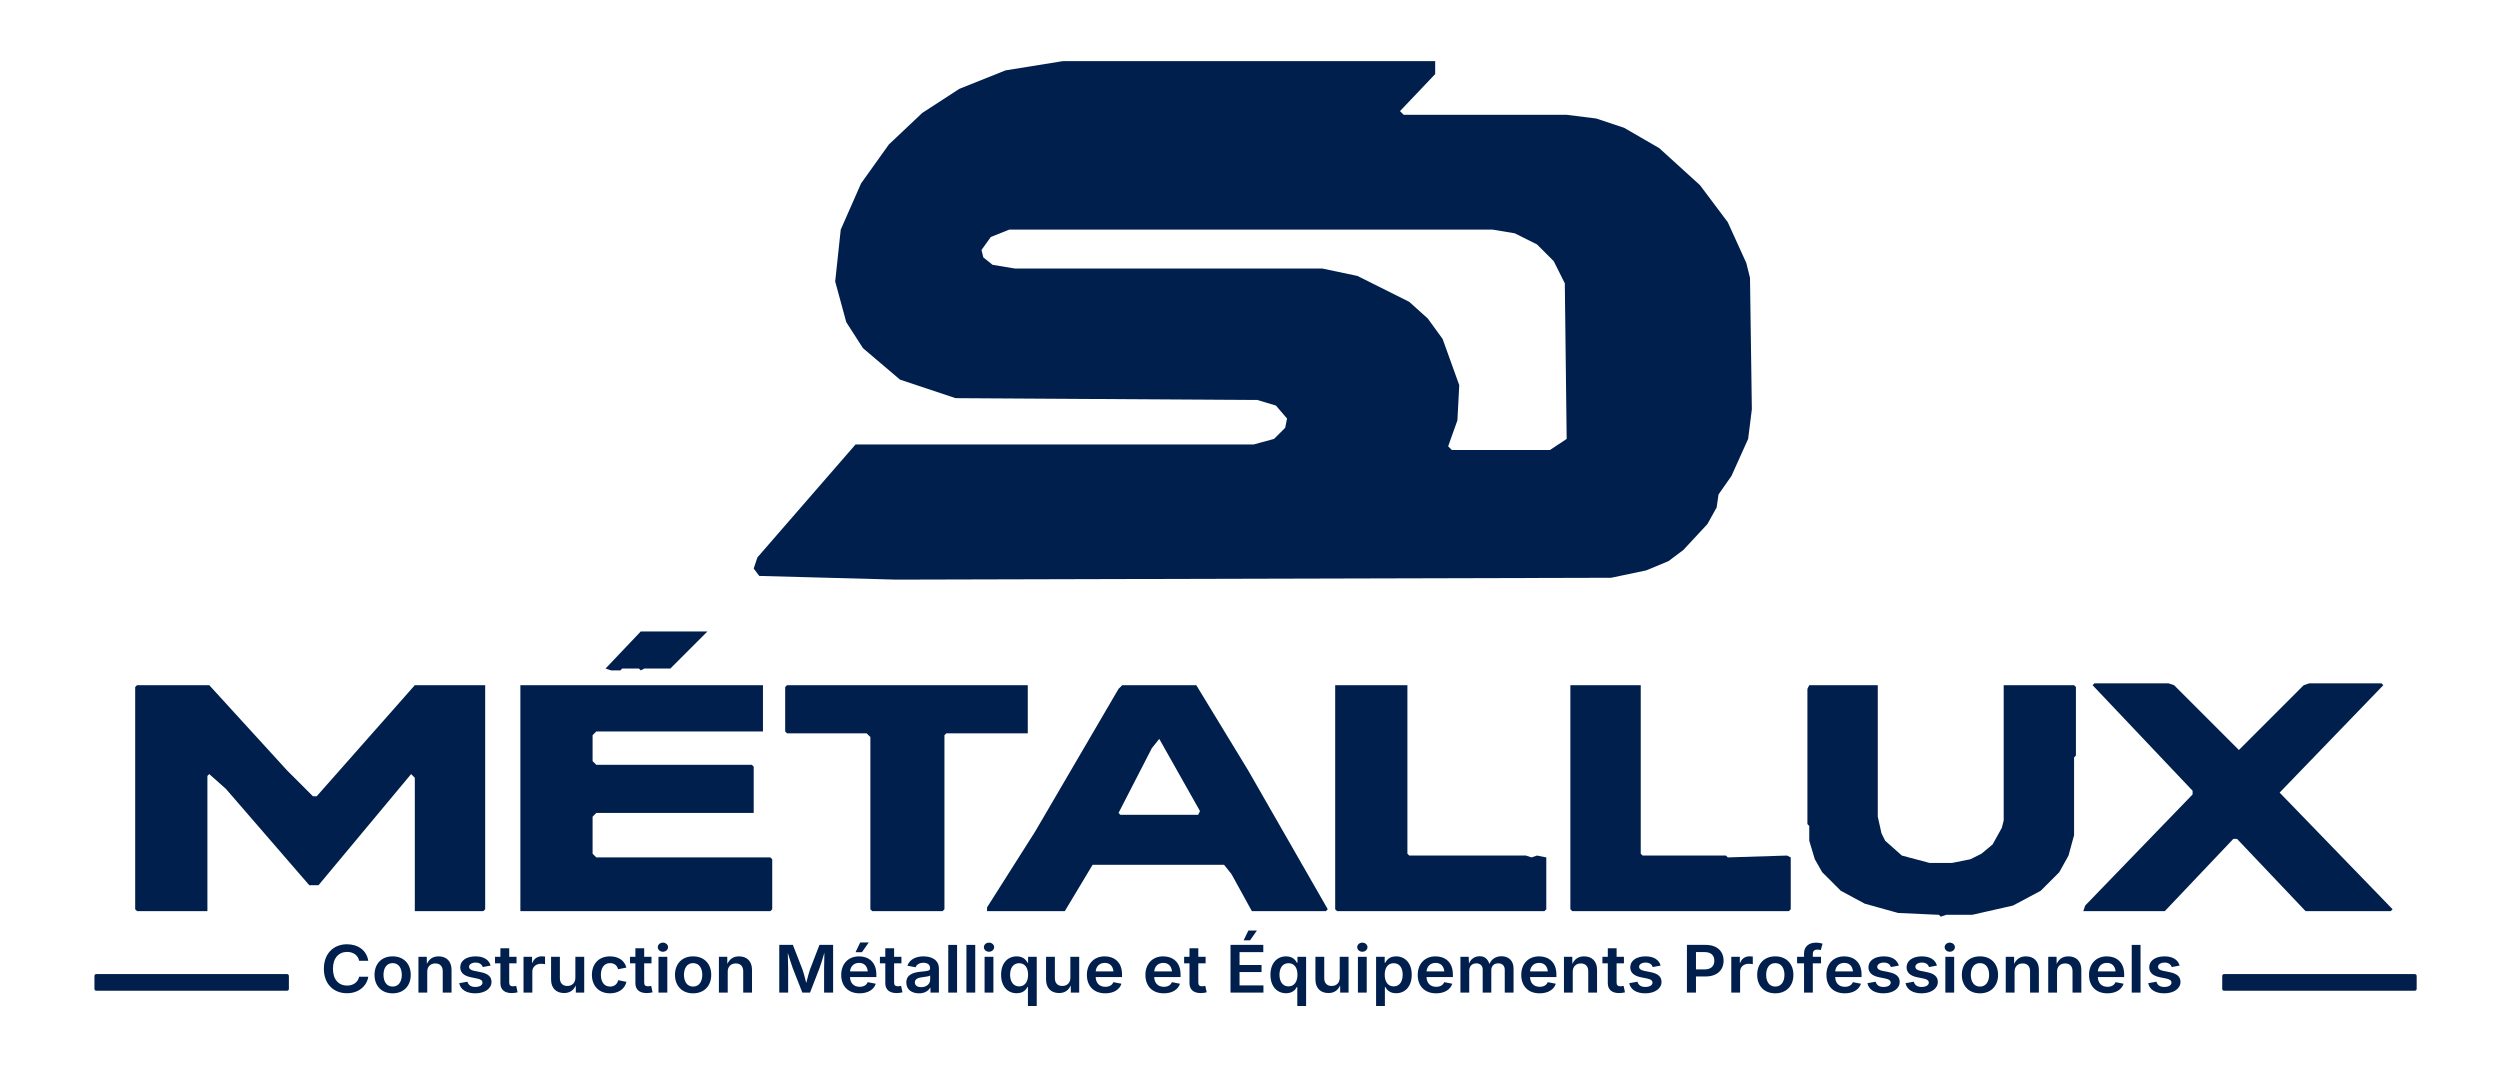
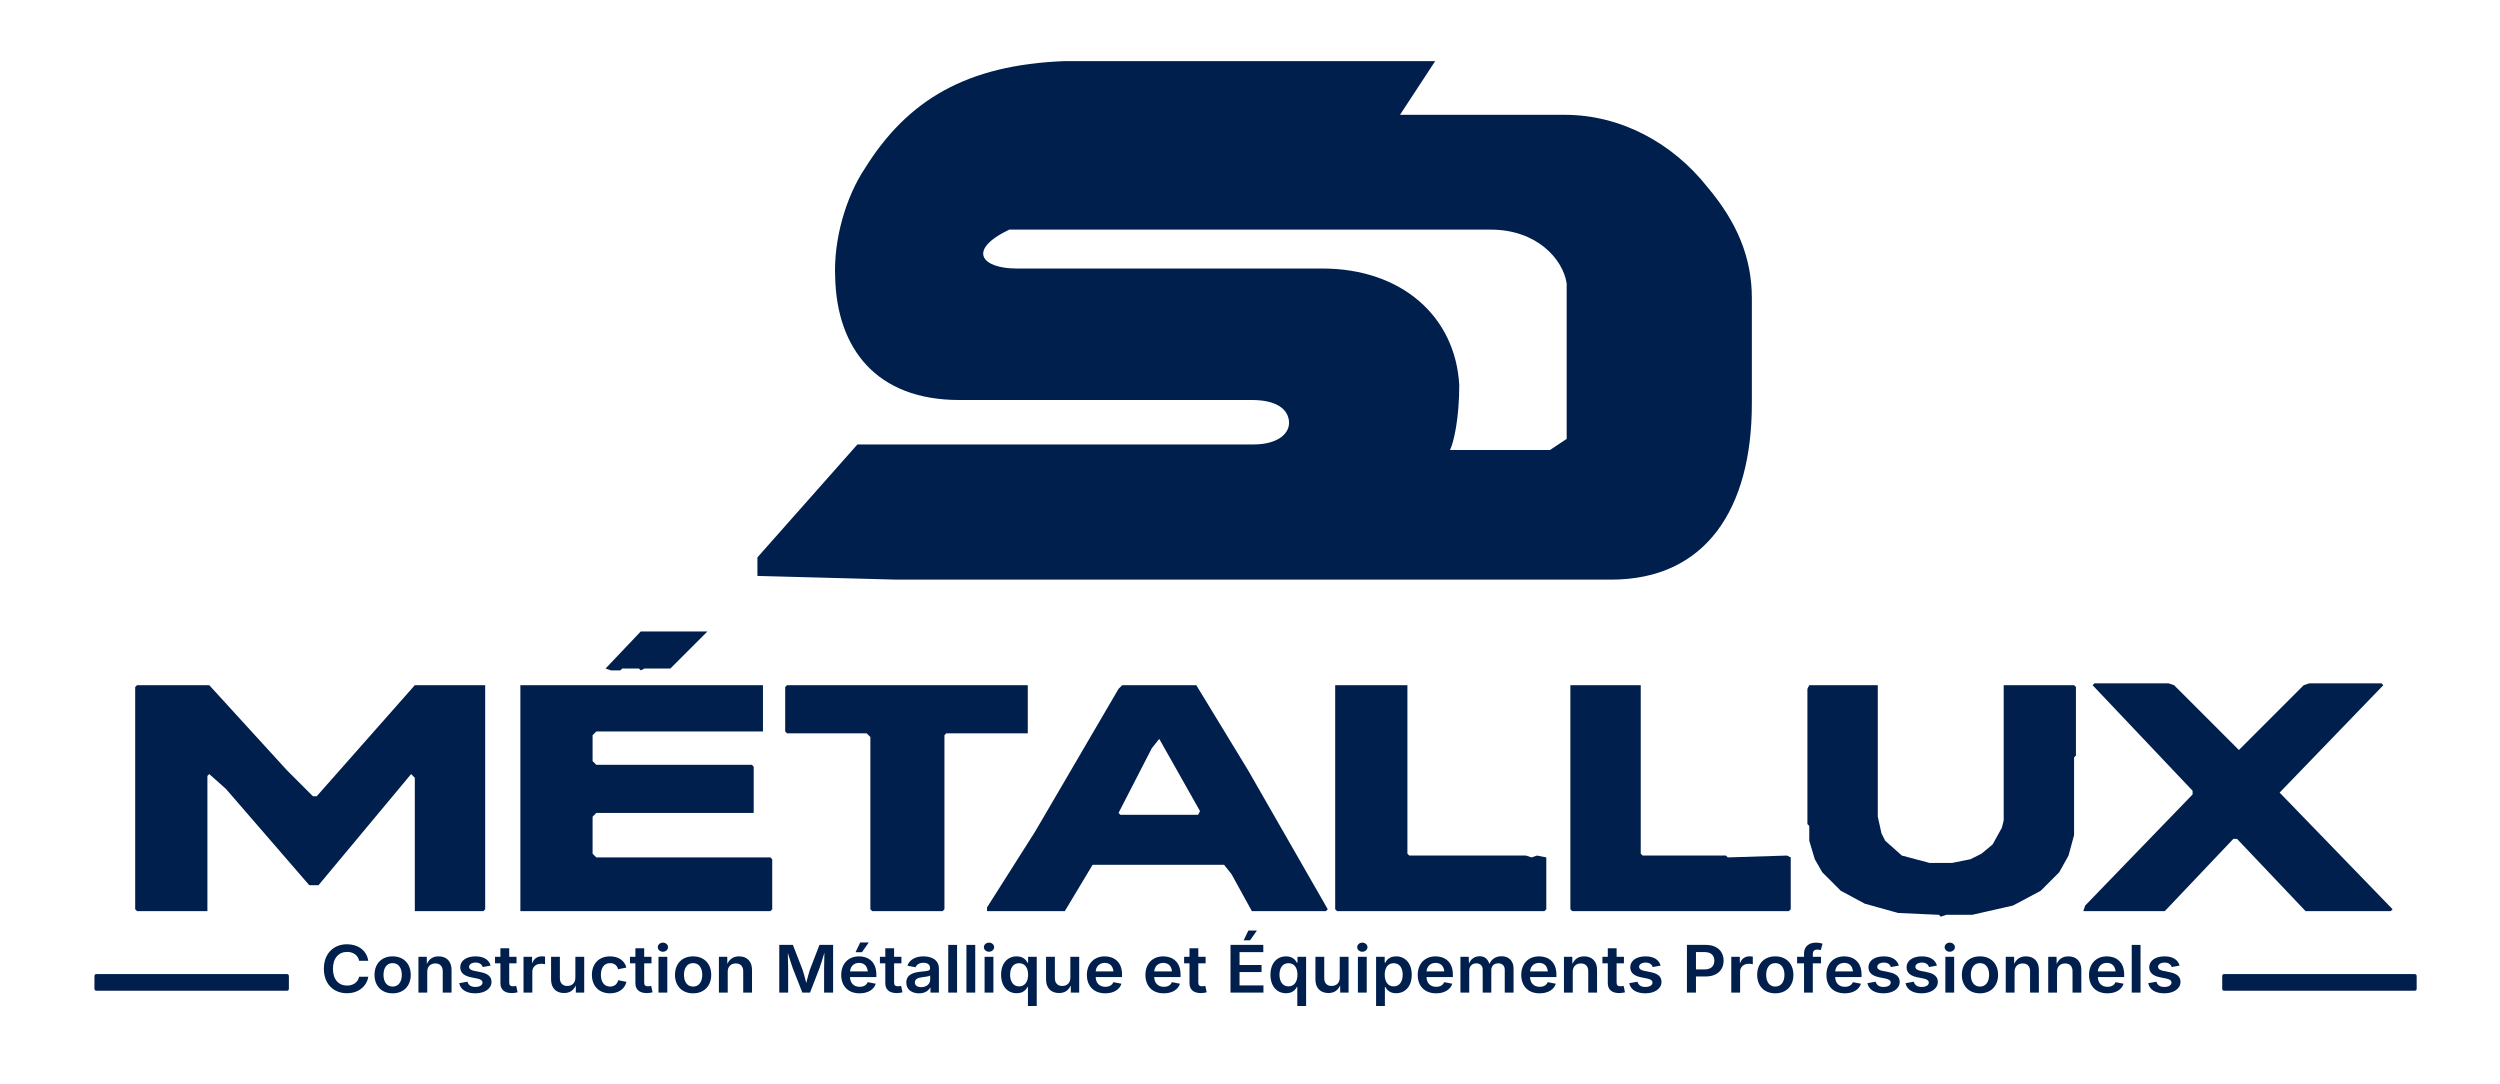
<svg xmlns="http://www.w3.org/2000/svg" width="1350" height="585" viewBox="90 139 1350 585" role="img" aria-labelledby="title desc">
  <g fill="#001F4D" fill-rule="evenodd">
-     <path d="M497 446 L500 450 L574 452 L960 451 L979 447 L991 442 L999 436 L1012 422 L1017 413 L1018 406 L1025 396 L1034 376 L1036 360 L1035 289 L1033 281 L1023 259 L1008 239 L986 219 L967 208 L952 203 L936 201 L848 201 L846 199 L865 179 L865 172 L664 172 L633 177 L608 187 L588 200 L570 217 L555 238 L544 263 L541 291 L547 313 L556 327 L576 344 L606 354 L769 355 L779 358 L785 365 L784 370 L778 376 L767 379 L552 379 L499 440 Z M620 274 L625 267 L635 263 L896 263 L908 265 L920 271 L929 280 L935 292 L936 376 L927 382 L874 382 L872 380 L877 366 L878 347 L869 322 L861 311 L851 302 L823 288 L804 284 L638 284 L626 282 L621 278 Z" />
+     <path d="M 499 440 L 553 379 L 767 379 C 780 379 787 373 786 366 C 785 359 778 355 766 355 L 608 355 C 563 355 542 327 541 289 C 540 268 547 245 557 230 C 580 193 612 174 665 172 L 865 172 L 846 201 L 935 201 C 965 201 993 216 1012 240 C 1028 259 1036 278 1036 300 L 1036 357 C 1036 414 1011 452 960 452 L 574 452 L 499 450 Z M 635 263 L 895 263 C 920 263 934 279 936 292 L 936 376 L 927 382 L 873 382 C 875 378 878 365 878 347 C 876 310 847 284 804 284 L 639 284 C 620 284 612 274 635 263 Z" />
    <path d="M1067 509 L1066 511 L1066 584 L1067 585 L1067 593 L1070 603 L1074 610 L1084 620 L1097 627 L1115 632 L1137 633 L1138 634 L1141 633 L1155 633 L1177 628 L1192 620 L1202 610 L1207 601 L1210 590 L1210 548 L1211 547 L1211 510 L1210 509 L1172 509 L1172 582 L1171 586 L1166 595 L1160 600 L1154 603 L1144 605 L1132 605 L1117 601 L1108 593 L1106 589 L1104 580 L1104 509 Z M938 509 L938 630 L939 631 L1056 631 L1057 630 L1057 602 L1055 601 L1023 602 L1022 601 L977 601 L976 600 L976 509 Z M811 509 L811 630 L812 631 L924 631 L925 630 L925 602 L920 601 L917 602 L914 601 L851 601 L850 600 L850 509 Z M623 629 L623 631 L665 631 L680 606 L751 606 L755 611 L766 631 L806 631 L807 630 L764 555 L736 509 L696 509 L694 511 L649 588 Z M716 538 L738 577 L737 579 L695 579 L694 578 L712 543 Z M515 509 L514 510 L514 534 L515 535 L558 535 L560 537 L560 630 L561 631 L599 631 L600 630 L600 536 L601 535 L645 535 L645 509 Z M371 509 L371 631 L506 631 L507 630 L507 603 L506 602 L412 602 L410 600 L410 580 L412 578 L497 578 L497 553 L496 552 L412 552 L410 550 L410 536 L412 534 L502 534 L502 509 Z M163 510 L163 630 L164 631 L202 631 L202 558 L203 557 L212 565 L257 617 L262 617 L312 557 L314 559 L314 631 L351 631 L352 630 L352 509 L314 509 L261 569 L259 569 L245 555 L203 509 L164 509 Z M1220 509 L1274 566 L1274 568 L1216 628 L1215 631 L1259 631 L1296 592 L1298 592 L1335 631 L1381 631 L1382 630 L1321 567 L1377 509 L1376 508 L1337 508 L1334 509 L1299 544 L1264 509 L1261 508 L1221 508 Z M417 500 L420 501 L425 501 L426 500 L435 500 L436 501 L438 500 L452 500 L472 480 L436 480 Z" />
    <g>
      <path d="M785 -20C1137 -20 1373 211 1414 496H1144C1110 320 966 219 788 219C546 219 371 402 371 744C371 1082 545 1271 789 1271C967 1271 1111 1170 1144 994H1413C1366 1320 1112 1510 785 1510C396 1510 103 1226 103 744C103 264 393 -20 785 -20Z" transform="translate(263 675) scale(0.0182989 -0.0172852)" />
      <path d="M623 -23C949 -23 1158 209 1158 553C1158 901 949 1132 623 1132C297 1132 89 901 89 553C89 209 297 -23 623 -23ZM623 188C442 188 354 350 354 554C354 760 442 921 623 921C805 921 894 760 894 554C894 350 805 188 623 188Z" transform="translate(290.613 675) scale(0.0182989 -0.0172852)" />
      <path d="M398 655C398 817 498 911 637 911C773 911 855 821 855 671V0H1115V711C1115 980 963 1132 733 1132C569 1132 453 1052 387 895L384 1118H138V0H398Z" transform="translate(313.4318 675) scale(0.0182989 -0.0172852)" />
      <path d="M561 -23C843 -23 1041 123 1041 335C1041 492 940 592 728 637L538 677C424 702 379 743 379 808C379 884 463 938 573 938C693 938 757 876 783 798L1015 844C970 1017 823 1132 570 1132C302 1132 119 999 119 792C119 628 222 525 433 479L624 438C726 416 775 375 775 310C775 234 694 176 566 176C439 176 361 229 331 340L88 294C127 91 304 -23 561 -23Z" transform="translate(336.3603 675) scale(0.0182989 -0.0172852)" />
      <path d="M655 1118H439V1384H179V1118H20V914H179V293C179 95 298 -15 512 -15C567 -15 629 -8 686 9L645 210C620 204 574 197 550 197C471 197 439 234 439 315V914H655Z" transform="translate(356.9465 675) scale(0.0182989 -0.0172852)" />
      <path d="M138 0H398V658C398 800 505 900 650 900C696 900 751 893 773 887V1126C748 1130 707 1133 678 1133C550 1133 442 1060 402 931H390V1118H138Z" transform="translate(370.1766 675) scale(0.0182989 -0.0172852)" />
      <path d="M521 -14C683 -14 800 64 867 224L869 0H1116V1118H855V463C855 301 755 207 617 207C481 207 398 297 398 447V1118H138V407C138 138 291 -14 521 -14Z" transform="translate(385.0536 675) scale(0.0182989 -0.0172852)" />
      <path d="M623 -23C874 -23 1060 113 1108 336L865 387C838 266 753 188 625 188C444 188 354 347 354 554C354 763 444 921 625 921C751 921 834 846 862 730L1105 781C1057 999 872 1132 623 1132C297 1132 89 901 89 553C89 209 297 -23 623 -23Z" transform="translate(408.0004 675) scale(0.0182989 -0.0172852)" />
      <path d="M655 1118H439V1384H179V1118H20V914H179V293C179 95 298 -15 512 -15C567 -15 629 -8 686 9L645 210C620 204 574 197 550 197C471 197 439 234 439 315V914H655Z" transform="translate(429.831 675) scale(0.0182989 -0.0172852)" />
      <path d="M138 0H398V1118H138ZM268 1276C351 1276 420 1340 420 1419C420 1498 351 1561 268 1561C185 1561 117 1498 117 1419C117 1340 185 1276 268 1276Z" transform="translate(443.0611 675) scale(0.0182989 -0.0172852)" />
      <path d="M623 -23C949 -23 1158 209 1158 553C1158 901 949 1132 623 1132C297 1132 89 901 89 553C89 209 297 -23 623 -23ZM623 188C442 188 354 350 354 554C354 760 442 921 623 921C805 921 894 760 894 554C894 350 805 188 623 188Z" transform="translate(452.8693 675) scale(0.0182989 -0.0172852)" />
      <path d="M398 655C398 817 498 911 637 911C773 911 855 821 855 671V0H1115V711C1115 980 963 1132 733 1132C569 1132 453 1052 387 895L384 1118H138V0H398Z" transform="translate(475.688 675) scale(0.0182989 -0.0172852)" />
      <path d="M150 0H412V752C412 865 406 1071 402 1240C457 1048 517 849 552 752L831 0H1058L1333 752C1368 852 1431 1057 1482 1248C1479 1071 1473 863 1473 752V0H1739V1490H1336L1056 721C1027 632 981 448 946 301C912 450 865 633 835 721L552 1490H150Z" transform="translate(508.0588 675) scale(0.0182989 -0.0172852)" />
      <path d="M632 -23C881 -23 1055 96 1109 277L870 326C835 231 749 181 635 181C468 181 355 287 348 486H1126V568C1126 960 888 1132 615 1132C295 1132 89 896 89 552C89 202 295 -23 632 -23ZM349 663C361 812 457 928 616 928C771 928 858 823 873 663ZM511 1261H700L903 1567H650Z" transform="translate(542.6254 675) scale(0.0182989 -0.0172852)" />
      <path d="M655 1118H439V1384H179V1118H20V914H179V293C179 95 298 -15 512 -15C567 -15 629 -8 686 9L645 210C620 204 574 197 550 197C471 197 439 234 439 315V914H655Z" transform="translate(564.7854 675) scale(0.0182989 -0.0172852)" />
      <path d="M450 -23C624 -23 730 58 779 154H789V0H1038V747C1038 1045 792 1132 582 1132C358 1132 174 1037 108 840L349 791C376 865 453 932 583 932C710 932 778 868 778 759V754C778 677 696 674 502 653C286 630 76 566 76 314C76 94 237 -23 450 -23ZM517 170C407 170 328 220 328 317C328 419 416 462 533 478C600 487 745 505 780 533V401C780 277 677 170 517 170Z" transform="translate(578.0155 675) scale(0.0182989 -0.0172852)" />
      <path d="M398 1490H138V0H398Z" transform="translate(599.535 675) scale(0.0182989 -0.0172852)" />
      <path d="M398 1490H138V0H398Z" transform="translate(609.3432 675) scale(0.0182989 -0.0172852)" />
      <path d="M138 0H398V1118H138ZM268 1276C351 1276 420 1340 420 1419C420 1498 351 1561 268 1561C185 1561 117 1498 117 1419C117 1340 185 1276 268 1276Z" transform="translate(619.1514 675) scale(0.0182989 -0.0172852)" />
      <path d="M1141 -418V1118H886V933H870C830 1012 748 1132 549 1132C291 1132 89 929 89 557C89 190 285 -20 550 -20C743 -20 829 96 870 177H881V-418ZM621 194C447 194 355 348 355 558C355 766 445 918 621 918C792 918 886 776 886 558C886 340 790 194 621 194Z" transform="translate(628.9596 675) scale(0.0182989 -0.0172852)" />
      <path d="M521 -14C683 -14 800 64 867 224L869 0H1116V1118H855V463C855 301 755 207 617 207C481 207 398 297 398 447V1118H138V407C138 138 291 -14 521 -14Z" transform="translate(652.3456 675) scale(0.0182989 -0.0172852)" />
      <path d="M632 -23C881 -23 1055 96 1109 277L870 326C835 231 749 181 635 181C468 181 355 287 348 486H1126V568C1126 960 888 1132 615 1132C295 1132 89 896 89 552C89 202 295 -23 632 -23ZM349 663C361 812 457 928 616 928C771 928 858 823 873 663Z" transform="translate(675.2924 675) scale(0.0182989 -0.0172852)" />
      <path d="M632 -23C881 -23 1055 96 1109 277L870 326C835 231 749 181 635 181C468 181 355 287 348 486H1126V568C1126 960 888 1132 615 1132C295 1132 89 896 89 552C89 202 295 -23 632 -23ZM349 663C361 812 457 928 616 928C771 928 858 823 873 663Z" transform="translate(706.8946 675) scale(0.0182989 -0.0172852)" />
      <path d="M655 1118H439V1384H179V1118H20V914H179V293C179 95 298 -15 512 -15C567 -15 629 -8 686 9L645 210C620 204 574 197 550 197C471 197 439 234 439 315V914H655Z" transform="translate(729.0545 675) scale(0.0182989 -0.0172852)" />
      <path d="M150 0H1122V225H417V641H1066V863H417V1265H1118V1490H150ZM538 1633H727L930 1939H677Z" transform="translate(751.7269 675) scale(0.0182989 -0.0172852)" />
      <path d="M1141 -418V1118H886V933H870C830 1012 748 1132 549 1132C291 1132 89 929 89 557C89 190 285 -20 550 -20C743 -20 829 96 870 177H881V-418ZM621 194C447 194 355 348 355 558C355 766 445 918 621 918C792 918 886 776 886 558C886 340 790 194 621 194Z" transform="translate(774.4175 675) scale(0.0182989 -0.0172852)" />
      <path d="M521 -14C683 -14 800 64 867 224L869 0H1116V1118H855V463C855 301 755 207 617 207C481 207 398 297 398 447V1118H138V407C138 138 291 -14 521 -14Z" transform="translate(797.8035 675) scale(0.0182989 -0.0172852)" />
      <path d="M138 0H398V1118H138ZM268 1276C351 1276 420 1340 420 1419C420 1498 351 1561 268 1561C185 1561 117 1498 117 1419C117 1340 185 1276 268 1276Z" transform="translate(820.7503 675) scale(0.0182989 -0.0172852)" />
      <path d="M138 -418H398V177H409C449 96 536 -20 728 -20C993 -20 1190 190 1190 557C1190 929 987 1132 729 1132C530 1132 448 1012 409 933H392V1118H138ZM658 194C488 194 393 340 393 558C393 776 486 918 658 918C834 918 923 766 923 558C923 348 832 194 658 194Z" transform="translate(830.5585 675) scale(0.0182989 -0.0172852)" />
      <path d="M632 -23C881 -23 1055 96 1109 277L870 326C835 231 749 181 635 181C468 181 355 287 348 486H1126V568C1126 960 888 1132 615 1132C295 1132 89 896 89 552C89 202 295 -23 632 -23ZM349 663C361 812 457 928 616 928C771 928 858 823 873 663Z" transform="translate(853.9445 675) scale(0.0182989 -0.0172852)" />
      <path d="M138 0H398V685C398 834 492 914 606 914C716 914 795 840 795 726V0H1049V702C1049 827 1126 914 1252 914C1359 914 1446 852 1446 714V0H1706V754C1706 1002 1552 1136 1351 1136C1194 1136 1054 1054 994 893C946 1052 851 1136 707 1136C574 1136 448 1064 390 905L382 1118H138Z" transform="translate(876.1044 675) scale(0.0182989 -0.0172852)" />
      <path d="M632 -23C881 -23 1055 96 1109 277L870 326C835 231 749 181 635 181C468 181 355 287 348 486H1126V568C1126 960 888 1132 615 1132C295 1132 89 896 89 552C89 202 295 -23 632 -23ZM349 663C361 812 457 928 616 928C771 928 858 823 873 663Z" transform="translate(909.8476 675) scale(0.0182989 -0.0172852)" />
      <path d="M398 655C398 817 498 911 637 911C773 911 855 821 855 671V0H1115V711C1115 980 963 1132 733 1132C569 1132 453 1052 387 895L384 1118H138V0H398Z" transform="translate(932.0076 675) scale(0.0182989 -0.0172852)" />
      <path d="M655 1118H439V1384H179V1118H20V914H179V293C179 95 298 -15 512 -15C567 -15 629 -8 686 9L645 210C620 204 574 197 550 197C471 197 439 234 439 315V914H655Z" transform="translate(954.9361 675) scale(0.0182989 -0.0172852)" />
      <path d="M561 -23C843 -23 1041 123 1041 335C1041 492 940 592 728 637L538 677C424 702 379 743 379 808C379 884 463 938 573 938C693 938 757 876 783 798L1015 844C970 1017 823 1132 570 1132C302 1132 119 999 119 792C119 628 222 525 433 479L624 438C726 416 775 375 775 310C775 234 694 176 566 176C439 176 361 229 331 340L88 294C127 91 304 -23 561 -23Z" transform="translate(968.1662 675) scale(0.0182989 -0.0172852)" />
      <path d="M150 0H417V504H703C1047 504 1232 711 1232 997C1232 1281 1050 1490 707 1490H150ZM417 724V1266H666C870 1266 959 1156 959 997C959 838 870 724 668 724Z" transform="translate(998.1947 675) scale(0.0182989 -0.0172852)" />
      <path d="M138 0H398V658C398 800 505 900 650 900C696 900 751 893 773 887V1126C748 1130 707 1133 678 1133C550 1133 442 1060 402 931H390V1118H138Z" transform="translate(1022.367 675) scale(0.0182989 -0.0172852)" />
      <path d="M623 -23C949 -23 1158 209 1158 553C1158 901 949 1132 623 1132C297 1132 89 901 89 553C89 209 297 -23 623 -23ZM623 188C442 188 354 350 354 554C354 760 442 921 623 921C805 921 894 760 894 554C894 350 805 188 623 188Z" transform="translate(1037.245 675) scale(0.0182989 -0.0172852)" />
      <path d="M726 1118H484V1205C484 1293 522 1343 620 1343C663 1343 697 1334 719 1327L772 1529C738 1541 664 1560 572 1560C380 1560 225 1448 225 1225V1118H20V914H225V0H484V914H726Z" transform="translate(1060.063 675) scale(0.0182989 -0.0172852)" />
      <path d="M632 -23C881 -23 1055 96 1109 277L870 326C835 231 749 181 635 181C468 181 355 287 348 486H1126V568C1126 960 888 1132 615 1132C295 1132 89 896 89 552C89 202 295 -23 632 -23ZM349 663C361 812 457 928 616 928C771 928 858 823 873 663Z" transform="translate(1074.629 675) scale(0.0182989 -0.0172852)" />
      <path d="M561 -23C843 -23 1041 123 1041 335C1041 492 940 592 728 637L538 677C424 702 379 743 379 808C379 884 463 938 573 938C693 938 757 876 783 798L1015 844C970 1017 823 1132 570 1132C302 1132 119 999 119 792C119 628 222 525 433 479L624 438C726 416 775 375 775 310C775 234 694 176 566 176C439 176 361 229 331 340L88 294C127 91 304 -23 561 -23Z" transform="translate(1096.789 675) scale(0.0182989 -0.0172852)" />
      <path d="M561 -23C843 -23 1041 123 1041 335C1041 492 940 592 728 637L538 677C424 702 379 743 379 808C379 884 463 938 573 938C693 938 757 876 783 798L1015 844C970 1017 823 1132 570 1132C302 1132 119 999 119 792C119 628 222 525 433 479L624 438C726 416 775 375 775 310C775 234 694 176 566 176C439 176 361 229 331 340L88 294C127 91 304 -23 561 -23Z" transform="translate(1117.375 675) scale(0.0182989 -0.0172852)" />
      <path d="M138 0H398V1118H138ZM268 1276C351 1276 420 1340 420 1419C420 1498 351 1561 268 1561C185 1561 117 1498 117 1419C117 1340 185 1276 268 1276Z" transform="translate(1137.962 675) scale(0.0182989 -0.0172852)" />
      <path d="M623 -23C949 -23 1158 209 1158 553C1158 901 949 1132 623 1132C297 1132 89 901 89 553C89 209 297 -23 623 -23ZM623 188C442 188 354 350 354 554C354 760 442 921 623 921C805 921 894 760 894 554C894 350 805 188 623 188Z" transform="translate(1147.77 675) scale(0.0182989 -0.0172852)" />
      <path d="M398 655C398 817 498 911 637 911C773 911 855 821 855 671V0H1115V711C1115 980 963 1132 733 1132C569 1132 453 1052 387 895L384 1118H138V0H398Z" transform="translate(1170.589 675) scale(0.0182989 -0.0172852)" />
      <path d="M398 655C398 817 498 911 637 911C773 911 855 821 855 671V0H1115V711C1115 980 963 1132 733 1132C569 1132 453 1052 387 895L384 1118H138V0H398Z" transform="translate(1193.517 675) scale(0.0182989 -0.0172852)" />
      <path d="M632 -23C881 -23 1055 96 1109 277L870 326C835 231 749 181 635 181C468 181 355 287 348 486H1126V568C1126 960 888 1132 615 1132C295 1132 89 896 89 552C89 202 295 -23 632 -23ZM349 663C361 812 457 928 616 928C771 928 858 823 873 663Z" transform="translate(1216.446 675) scale(0.0182989 -0.0172852)" />
      <path d="M398 1490H138V0H398Z" transform="translate(1238.605 675) scale(0.0182989 -0.0172852)" />
      <path d="M561 -23C843 -23 1041 123 1041 335C1041 492 940 592 728 637L538 677C424 702 379 743 379 808C379 884 463 938 573 938C693 938 757 876 783 798L1015 844C970 1017 823 1132 570 1132C302 1132 119 999 119 792C119 628 222 525 433 479L624 438C726 416 775 375 775 310C775 234 694 176 566 176C439 176 361 229 331 340L88 294C127 91 304 -23 561 -23Z" transform="translate(1248.414 675) scale(0.0182989 -0.0172852)" />
    </g>
    <rect x="141" y="665" width="105" height="9" rx="1" />
    <rect x="1290" y="665" width="105" height="9" rx="1" />
  </g>
</svg>
